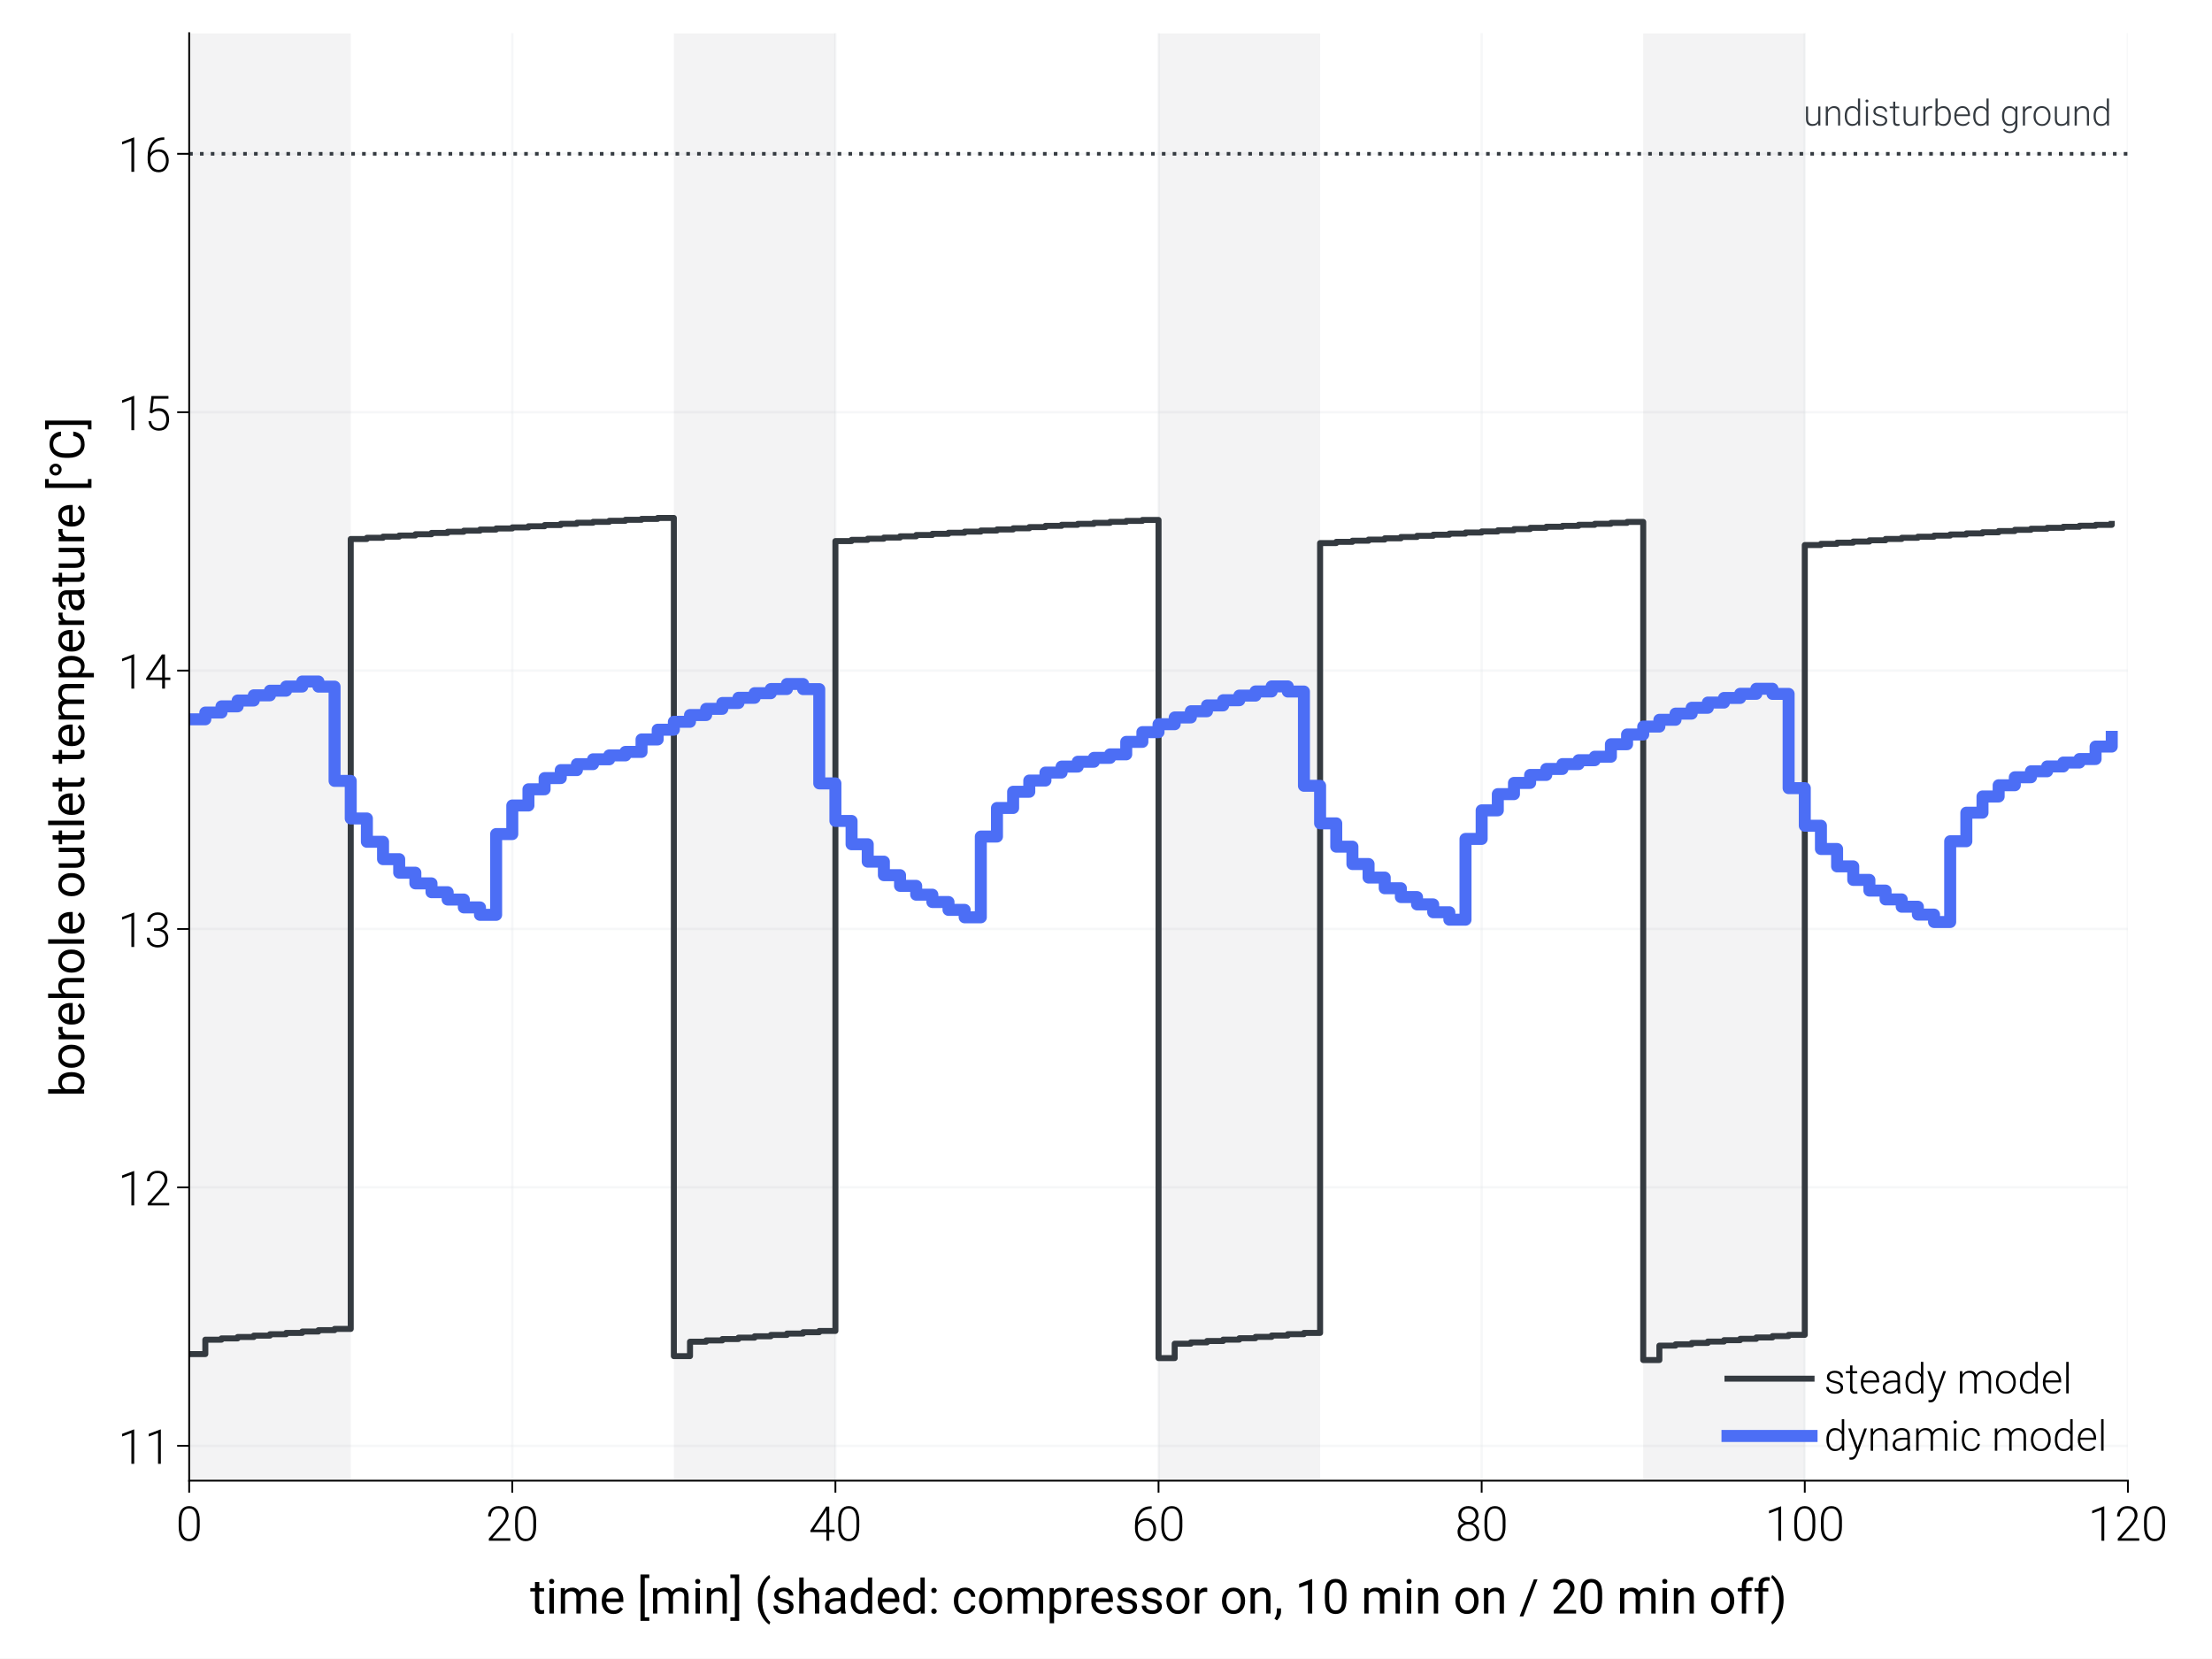
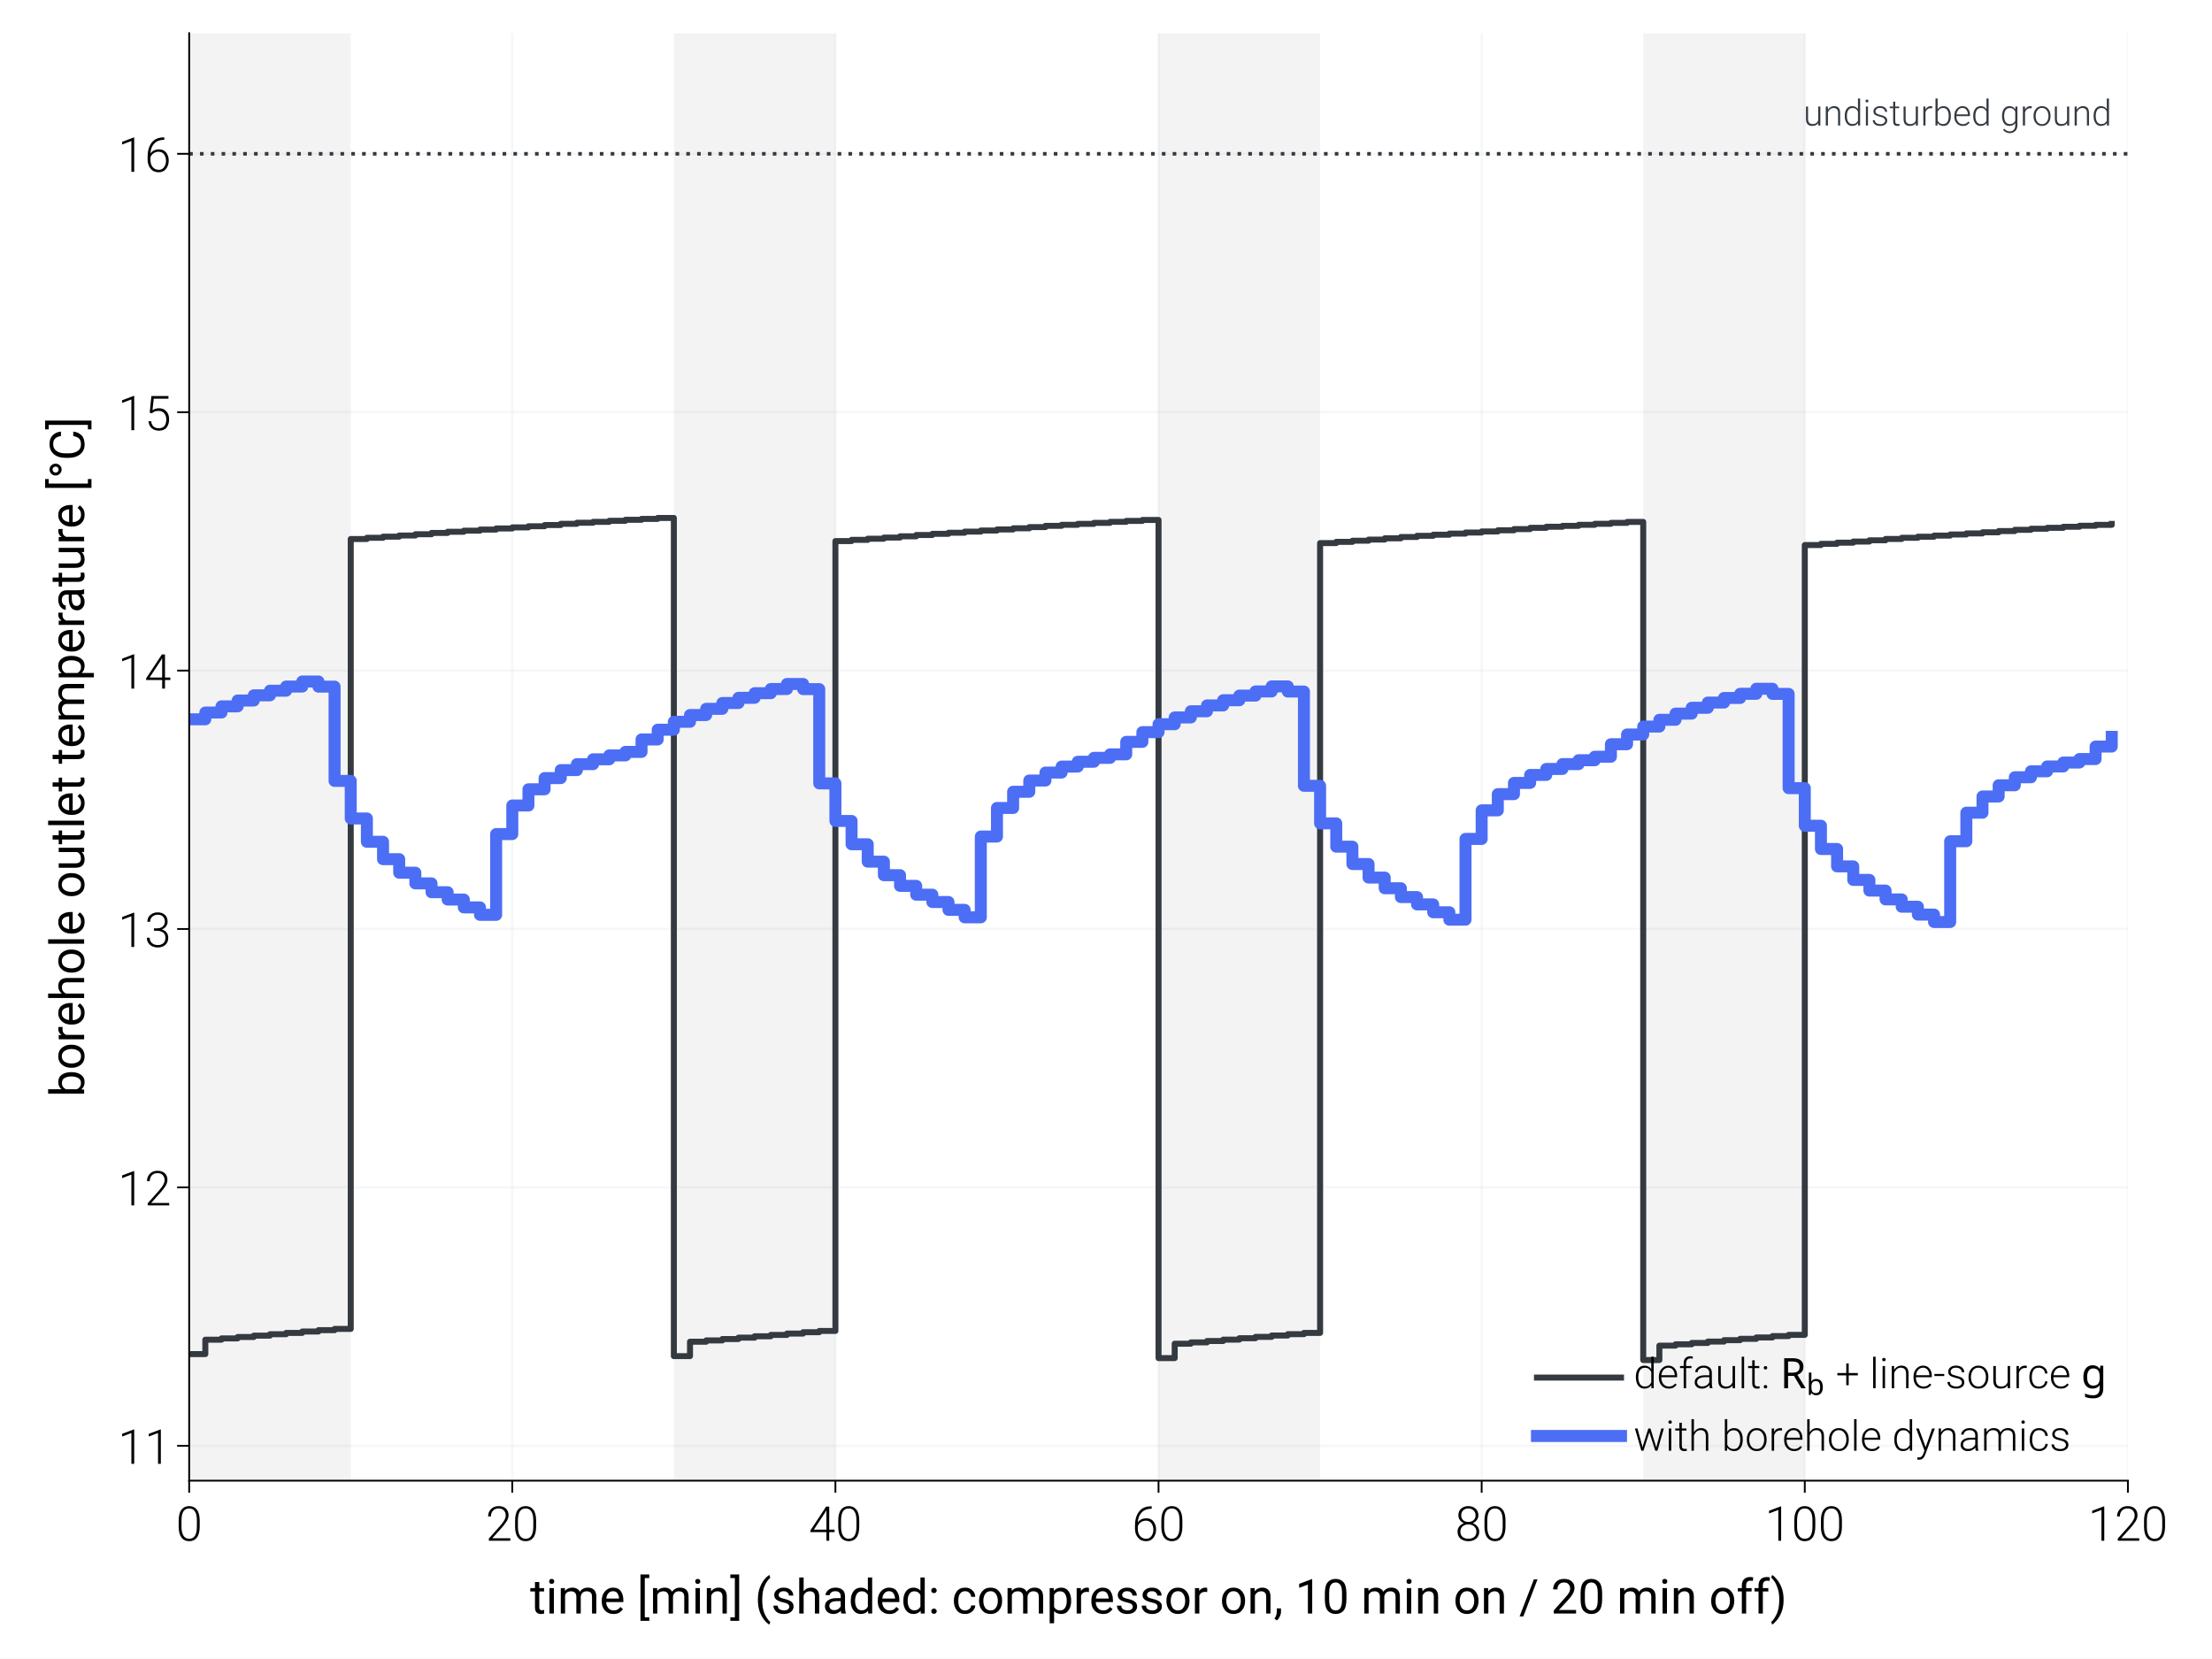
<svg xmlns="http://www.w3.org/2000/svg" xmlns:xlink="http://www.w3.org/1999/xlink" width="368.4pt" height="276.24pt" viewBox="0 0 368.4 276.24" version="1.1">
  <defs>
    <style type="text/css">*{stroke-linejoin: round; stroke-linecap: butt}</style>
  </defs>
  <g id="figure_1">
    <g id="patch_1">
      <path d="M 0 276.24  L 368.4 276.24  L 368.4 0  L 0 0  z " style="fill: #ffffff" />
    </g>
    <g id="axes_1">
      <g id="patch_2">
        <path d="M 31.506 246.6  L 354.394 246.6  L 354.394 5.525  L 31.506 5.525  z " style="fill: #ffffff" />
      </g>
      <g id="matplotlib.axis_1">
        <g id="xtick_1">
          <g id="line2d_1">
            <path d="M 31.506 246.6  L 31.506 5.525  " clip-path="url(#pab0435eeef)" style="fill: none; stroke: #dee2e6; stroke-opacity: 0.25; stroke-width: 0.4; stroke-linecap: square" />
          </g>
          <g id="line2d_2">
            <defs>
              <path id="m72dfc59abe" d="M 0 0  L 0 2  " style="stroke: #000000; stroke-width: 0.3" />
            </defs>
            <g>
              <use xlink:href="#m72dfc59abe" x="31.506" y="246.6" style="stroke: #000000; stroke-width: 0.3" />
            </g>
          </g>
          <g id="text_1">
            <text style="font-weight: 300; font-size: 8px; font-family: 'Roboto', 'Lato', 'Inter', 'Open Sans', 'Arial', 'Helvetica', 'Paperlogy', 'Noto Sans CJK KR', 'Pretendard', 'Gothic A1', 'Freesentation', 'AppleGothic', 'Malgun Gothic', sans-serif; text-anchor: middle" x="31.506" y="256.6" transform="rotate(-0 31.5055 256.5996)">0</text>
          </g>
        </g>
        <g id="xtick_2">
          <g id="line2d_3">
            <path d="M 85.32 246.6  L 85.32 5.525  " clip-path="url(#pab0435eeef)" style="fill: none; stroke: #dee2e6; stroke-opacity: 0.25; stroke-width: 0.4; stroke-linecap: square" />
          </g>
          <g id="line2d_4">
            <g>
              <use xlink:href="#m72dfc59abe" x="85.32" y="246.6" style="stroke: #000000; stroke-width: 0.3" />
            </g>
          </g>
          <g id="text_2">
            <text style="font-weight: 300; font-size: 8px; font-family: 'Roboto', 'Lato', 'Inter', 'Open Sans', 'Arial', 'Helvetica', 'Paperlogy', 'Noto Sans CJK KR', 'Pretendard', 'Gothic A1', 'Freesentation', 'AppleGothic', 'Malgun Gothic', sans-serif; text-anchor: middle" x="85.32" y="256.6" transform="rotate(-0 85.32033 256.5996)">20</text>
          </g>
        </g>
        <g id="xtick_3">
          <g id="line2d_5">
            <path d="M 139.135 246.6  L 139.135 5.525  " clip-path="url(#pab0435eeef)" style="fill: none; stroke: #dee2e6; stroke-opacity: 0.25; stroke-width: 0.4; stroke-linecap: square" />
          </g>
          <g id="line2d_6">
            <g>
              <use xlink:href="#m72dfc59abe" x="139.135" y="246.6" style="stroke: #000000; stroke-width: 0.3" />
            </g>
          </g>
          <g id="text_3">
            <text style="font-weight: 300; font-size: 8px; font-family: 'Roboto', 'Lato', 'Inter', 'Open Sans', 'Arial', 'Helvetica', 'Paperlogy', 'Noto Sans CJK KR', 'Pretendard', 'Gothic A1', 'Freesentation', 'AppleGothic', 'Malgun Gothic', sans-serif; text-anchor: middle" x="139.135" y="256.6" transform="rotate(-0 139.1352 256.5996)">40</text>
          </g>
        </g>
        <g id="xtick_4">
          <g id="line2d_7">
            <path d="M 192.95 246.6  L 192.95 5.525  " clip-path="url(#pab0435eeef)" style="fill: none; stroke: #dee2e6; stroke-opacity: 0.25; stroke-width: 0.4; stroke-linecap: square" />
          </g>
          <g id="line2d_8">
            <g>
              <use xlink:href="#m72dfc59abe" x="192.95" y="246.6" style="stroke: #000000; stroke-width: 0.3" />
            </g>
          </g>
          <g id="text_4">
            <text style="font-weight: 300; font-size: 8px; font-family: 'Roboto', 'Lato', 'Inter', 'Open Sans', 'Arial', 'Helvetica', 'Paperlogy', 'Noto Sans CJK KR', 'Pretendard', 'Gothic A1', 'Freesentation', 'AppleGothic', 'Malgun Gothic', sans-serif; text-anchor: middle" x="192.95" y="256.6" transform="rotate(-0 192.95 256.5996)">60</text>
          </g>
        </g>
        <g id="xtick_5">
          <g id="line2d_9">
            <path d="M 246.765 246.6  L 246.765 5.525  " clip-path="url(#pab0435eeef)" style="fill: none; stroke: #dee2e6; stroke-opacity: 0.25; stroke-width: 0.4; stroke-linecap: square" />
          </g>
          <g id="line2d_10">
            <g>
              <use xlink:href="#m72dfc59abe" x="246.765" y="246.6" style="stroke: #000000; stroke-width: 0.3" />
            </g>
          </g>
          <g id="text_5">
            <text style="font-weight: 300; font-size: 8px; font-family: 'Roboto', 'Lato', 'Inter', 'Open Sans', 'Arial', 'Helvetica', 'Paperlogy', 'Noto Sans CJK KR', 'Pretendard', 'Gothic A1', 'Freesentation', 'AppleGothic', 'Malgun Gothic', sans-serif; text-anchor: middle" x="246.765" y="256.6" transform="rotate(-0 246.7648 256.5996)">80</text>
          </g>
        </g>
        <g id="xtick_6">
          <g id="line2d_11">
            <path d="M 300.58 246.6  L 300.58 5.525  " clip-path="url(#pab0435eeef)" style="fill: none; stroke: #dee2e6; stroke-opacity: 0.25; stroke-width: 0.4; stroke-linecap: square" />
          </g>
          <g id="line2d_12">
            <g>
              <use xlink:href="#m72dfc59abe" x="300.58" y="246.6" style="stroke: #000000; stroke-width: 0.3" />
            </g>
          </g>
          <g id="text_6">
            <text style="font-weight: 300; font-size: 8px; font-family: 'Roboto', 'Lato', 'Inter', 'Open Sans', 'Arial', 'Helvetica', 'Paperlogy', 'Noto Sans CJK KR', 'Pretendard', 'Gothic A1', 'Freesentation', 'AppleGothic', 'Malgun Gothic', sans-serif; text-anchor: middle" x="300.58" y="256.6" transform="rotate(-0 300.5797 256.5996)">100</text>
          </g>
        </g>
        <g id="xtick_7">
          <g id="line2d_13">
            <path d="M 354.394 246.6  L 354.394 5.525  " clip-path="url(#pab0435eeef)" style="fill: none; stroke: #dee2e6; stroke-opacity: 0.25; stroke-width: 0.4; stroke-linecap: square" />
          </g>
          <g id="line2d_14">
            <g>
              <use xlink:href="#m72dfc59abe" x="354.394" y="246.6" style="stroke: #000000; stroke-width: 0.3" />
            </g>
          </g>
          <g id="text_7">
            <text style="font-weight: 300; font-size: 8px; font-family: 'Roboto', 'Lato', 'Inter', 'Open Sans', 'Arial', 'Helvetica', 'Paperlogy', 'Noto Sans CJK KR', 'Pretendard', 'Gothic A1', 'Freesentation', 'AppleGothic', 'Malgun Gothic', sans-serif; text-anchor: middle" x="354.394" y="256.6" transform="rotate(-0 354.3945 256.5996)">120</text>
          </g>
        </g>
        <g id="text_8">
          <text style="font-size: 8px; font-family: 'Roboto', 'Lato', 'Inter', 'Open Sans', 'Arial', 'Helvetica', 'Paperlogy', 'Noto Sans CJK KR', 'Pretendard', 'Gothic A1', 'Freesentation', 'AppleGothic', 'Malgun Gothic', sans-serif; text-anchor: middle" x="192.95" y="268.725" transform="rotate(-0 192.95 268.7246)">time [min] (shaded: compressor on, 10 min on / 20 min off)</text>
        </g>
      </g>
      <g id="matplotlib.axis_2">
        <g id="ytick_1">
          <g id="line2d_15">
            <path d="M 31.506 240.79  L 354.394 240.79  " clip-path="url(#pab0435eeef)" style="fill: none; stroke: #dee2e6; stroke-opacity: 0.25; stroke-width: 0.4; stroke-linecap: square" />
          </g>
          <g id="line2d_16">
            <defs>
              <path id="mcdb739a64f" d="M 0 0  L -2 0  " style="stroke: #000000; stroke-width: 0.3" />
            </defs>
            <g>
              <use xlink:href="#mcdb739a64f" x="31.506" y="240.79" style="stroke: #000000; stroke-width: 0.3" />
            </g>
          </g>
          <g id="text_9">
            <text style="font-weight: 300; font-size: 8px; font-family: 'Roboto', 'Lato', 'Inter', 'Open Sans', 'Arial', 'Helvetica', 'Paperlogy', 'Noto Sans CJK KR', 'Pretendard', 'Gothic A1', 'Freesentation', 'AppleGothic', 'Malgun Gothic', sans-serif; text-anchor: end" x="28.506" y="243.79" transform="rotate(-0 28.5055 243.7901)">11</text>
          </g>
        </g>
        <g id="ytick_2">
          <g id="line2d_17">
            <path d="M 31.506 197.755  L 354.394 197.755  " clip-path="url(#pab0435eeef)" style="fill: none; stroke: #dee2e6; stroke-opacity: 0.25; stroke-width: 0.4; stroke-linecap: square" />
          </g>
          <g id="line2d_18">
            <g>
              <use xlink:href="#mcdb739a64f" x="31.506" y="197.755" style="stroke: #000000; stroke-width: 0.3" />
            </g>
          </g>
          <g id="text_10">
            <text style="font-weight: 300; font-size: 8px; font-family: 'Roboto', 'Lato', 'Inter', 'Open Sans', 'Arial', 'Helvetica', 'Paperlogy', 'Noto Sans CJK KR', 'Pretendard', 'Gothic A1', 'Freesentation', 'AppleGothic', 'Malgun Gothic', sans-serif; text-anchor: end" x="28.506" y="200.755" transform="rotate(-0 28.5055 200.7549)">12</text>
          </g>
        </g>
        <g id="ytick_3">
          <g id="line2d_19">
            <path d="M 31.506 154.72  L 354.394 154.72  " clip-path="url(#pab0435eeef)" style="fill: none; stroke: #dee2e6; stroke-opacity: 0.25; stroke-width: 0.4; stroke-linecap: square" />
          </g>
          <g id="line2d_20">
            <g>
              <use xlink:href="#mcdb739a64f" x="31.506" y="154.72" style="stroke: #000000; stroke-width: 0.3" />
            </g>
          </g>
          <g id="text_11">
            <text style="font-weight: 300; font-size: 8px; font-family: 'Roboto', 'Lato', 'Inter', 'Open Sans', 'Arial', 'Helvetica', 'Paperlogy', 'Noto Sans CJK KR', 'Pretendard', 'Gothic A1', 'Freesentation', 'AppleGothic', 'Malgun Gothic', sans-serif; text-anchor: end" x="28.506" y="157.72" transform="rotate(-0 28.5055 157.7198)">13</text>
          </g>
        </g>
        <g id="ytick_4">
          <g id="line2d_21">
            <path d="M 31.506 111.685  L 354.394 111.685  " clip-path="url(#pab0435eeef)" style="fill: none; stroke: #dee2e6; stroke-opacity: 0.25; stroke-width: 0.4; stroke-linecap: square" />
          </g>
          <g id="line2d_22">
            <g>
              <use xlink:href="#mcdb739a64f" x="31.506" y="111.685" style="stroke: #000000; stroke-width: 0.3" />
            </g>
          </g>
          <g id="text_12">
            <text style="font-weight: 300; font-size: 8px; font-family: 'Roboto', 'Lato', 'Inter', 'Open Sans', 'Arial', 'Helvetica', 'Paperlogy', 'Noto Sans CJK KR', 'Pretendard', 'Gothic A1', 'Freesentation', 'AppleGothic', 'Malgun Gothic', sans-serif; text-anchor: end" x="28.506" y="114.685" transform="rotate(-0 28.5055 114.6846)">14</text>
          </g>
        </g>
        <g id="ytick_5">
          <g id="line2d_23">
            <path d="M 31.506 68.65  L 354.394 68.65  " clip-path="url(#pab0435eeef)" style="fill: none; stroke: #dee2e6; stroke-opacity: 0.25; stroke-width: 0.4; stroke-linecap: square" />
          </g>
          <g id="line2d_24">
            <g>
              <use xlink:href="#mcdb739a64f" x="31.506" y="68.65" style="stroke: #000000; stroke-width: 0.3" />
            </g>
          </g>
          <g id="text_13">
            <text style="font-weight: 300; font-size: 8px; font-family: 'Roboto', 'Lato', 'Inter', 'Open Sans', 'Arial', 'Helvetica', 'Paperlogy', 'Noto Sans CJK KR', 'Pretendard', 'Gothic A1', 'Freesentation', 'AppleGothic', 'Malgun Gothic', sans-serif; text-anchor: end" x="28.506" y="71.65" transform="rotate(-0 28.5055 71.64951)">15</text>
          </g>
        </g>
        <g id="ytick_6">
          <g id="line2d_25">
            <path d="M 31.506 25.614  L 354.394 25.614  " clip-path="url(#pab0435eeef)" style="fill: none; stroke: #dee2e6; stroke-opacity: 0.25; stroke-width: 0.4; stroke-linecap: square" />
          </g>
          <g id="line2d_26">
            <g>
              <use xlink:href="#mcdb739a64f" x="31.506" y="25.614" style="stroke: #000000; stroke-width: 0.3" />
            </g>
          </g>
          <g id="text_14">
            <text style="font-weight: 300; font-size: 8px; font-family: 'Roboto', 'Lato', 'Inter', 'Open Sans', 'Arial', 'Helvetica', 'Paperlogy', 'Noto Sans CJK KR', 'Pretendard', 'Gothic A1', 'Freesentation', 'AppleGothic', 'Malgun Gothic', sans-serif; text-anchor: end" x="28.506" y="28.614" transform="rotate(-0 28.5055 28.61436)">16</text>
          </g>
        </g>
        <g id="text_15">
          <text style="font-size: 8px; font-family: 'Roboto', 'Lato', 'Inter', 'Open Sans', 'Arial', 'Helvetica', 'Paperlogy', 'Noto Sans CJK KR', 'Pretendard', 'Gothic A1', 'Freesentation', 'AppleGothic', 'Malgun Gothic', sans-serif; text-anchor: middle" x="14.013" y="126.062" transform="rotate(-90 14.013 126.0622)">borehole outlet temperature [°C]</text>
        </g>
      </g>
      <g id="patch_3">
        <path d="M 31.506 246.6  L 58.413 246.6  L 58.413 5.525  L 31.506 5.525  z " clip-path="url(#pab0435eeef)" style="fill: #343a40; opacity: 0.06" />
      </g>
      <g id="patch_4">
        <path d="M 112.228 246.6  L 139.135 246.6  L 139.135 5.525  L 112.228 5.525  z " clip-path="url(#pab0435eeef)" style="fill: #343a40; opacity: 0.06" />
      </g>
      <g id="patch_5">
        <path d="M 192.95 246.6  L 219.857 246.6  L 219.857 5.525  L 192.95 5.525  z " clip-path="url(#pab0435eeef)" style="fill: #343a40; opacity: 0.06" />
      </g>
      <g id="patch_6">
        <path d="M 273.672 246.6  L 300.58 246.6  L 300.58 5.525  L 273.672 5.525  z " clip-path="url(#pab0435eeef)" style="fill: #343a40; opacity: 0.06" />
      </g>
      <g id="line2d_27">
        <path d="M 31.506 25.614  L 354.394 25.614  " clip-path="url(#pab0435eeef)" style="fill: none; stroke-dasharray: 0.6,1.2; stroke-dashoffset: 0; stroke: #343a40; stroke-width: 0.6" />
      </g>
      <g id="line2d_28">
        <path d="M 31.506 225.518  L 34.196 225.518  L 34.196 223.12  L 36.887 223.12  L 36.887 222.903  L 39.578 222.903  L 39.578 222.673  L 42.268 222.673  L 42.268 222.442  L 44.959 222.442  L 44.959 222.211  L 47.65 222.211  L 47.65 221.989  L 50.341 221.989  L 50.341 221.76  L 53.031 221.76  L 53.031 221.535  L 55.722 221.535  L 55.722 221.326  L 58.413 221.326  L 58.413 89.77  L 61.104 89.77  L 61.104 89.567  L 63.794 89.567  L 63.794 89.375  L 66.485 89.375  L 66.485 89.187  L 69.176 89.187  L 69.176 88.977  L 71.867 88.977  L 71.867 88.756  L 74.557 88.756  L 74.557 88.56  L 77.248 88.56  L 77.248 88.381  L 79.939 88.381  L 79.939 88.196  L 82.63 88.196  L 82.63 88.013  L 85.32 88.013  L 85.32 87.835  L 88.011 87.835  L 88.011 87.645  L 90.702 87.645  L 90.702 87.445  L 93.393 87.445  L 93.393 87.235  L 96.083 87.235  L 96.083 87.06  L 98.774 87.06  L 98.774 86.91  L 101.465 86.91  L 101.465 86.738  L 104.156 86.738  L 104.156 86.571  L 106.846 86.571  L 106.846 86.419  L 109.537 86.419  L 109.537 86.262  L 112.228 86.262  L 112.228 225.858  L 114.918 225.858  L 114.918 223.459  L 117.609 223.459  L 117.609 223.242  L 120.3 223.242  L 120.3 223.012  L 122.991 223.012  L 122.991 222.782  L 125.681 222.782  L 125.681 222.55  L 128.372 222.55  L 128.372 222.328  L 131.063 222.328  L 131.063 222.099  L 133.754 222.099  L 133.754 221.874  L 136.444 221.874  L 136.444 221.664  L 139.135 221.664  L 139.135 90.115  L 141.826 90.115  L 141.826 89.911  L 144.517 89.911  L 144.517 89.719  L 147.207 89.719  L 147.207 89.531  L 149.898 89.531  L 149.898 89.321  L 152.589 89.321  L 152.589 89.1  L 155.28 89.1  L 155.28 88.904  L 157.97 88.904  L 157.97 88.725  L 160.661 88.725  L 160.661 88.539  L 163.352 88.539  L 163.352 88.356  L 166.043 88.356  L 166.043 88.179  L 168.733 88.179  L 168.733 87.988  L 171.424 87.988  L 171.424 87.786  L 174.115 87.786  L 174.115 87.576  L 176.806 87.576  L 176.806 87.401  L 179.496 87.401  L 179.496 87.249  L 182.187 87.249  L 182.187 87.077  L 184.878 87.077  L 184.878 86.908  L 187.569 86.908  L 187.569 86.755  L 190.259 86.755  L 190.259 86.597  L 192.95 86.597  L 192.95 226.187  L 195.641 226.187  L 195.641 223.787  L 198.331 223.787  L 198.331 223.57  L 201.022 223.57  L 201.022 223.339  L 203.713 223.339  L 203.713 223.109  L 206.404 223.109  L 206.404 222.877  L 209.094 222.877  L 209.094 222.655  L 211.785 222.655  L 211.785 222.426  L 214.476 222.426  L 214.476 222.201  L 217.167 222.201  L 217.167 221.991  L 219.857 221.991  L 219.857 90.447  L 222.548 90.447  L 222.548 90.244  L 225.239 90.244  L 225.239 90.052  L 227.93 90.052  L 227.93 89.864  L 230.62 89.864  L 230.62 89.654  L 233.311 89.654  L 233.311 89.432  L 236.002 89.432  L 236.002 89.237  L 238.693 89.237  L 238.693 89.058  L 241.383 89.058  L 241.383 88.872  L 244.074 88.872  L 244.074 88.689  L 246.765 88.689  L 246.765 88.512  L 249.456 88.512  L 249.456 88.321  L 252.146 88.321  L 252.146 88.118  L 254.837 88.118  L 254.837 87.907  L 257.528 87.907  L 257.528 87.731  L 260.219 87.731  L 260.219 87.579  L 262.909 87.579  L 262.909 87.406  L 265.6 87.406  L 265.6 87.237  L 268.291 87.237  L 268.291 87.083  L 270.982 87.083  L 270.982 86.925  L 273.672 86.925  L 273.672 226.51  L 276.363 226.51  L 276.363 224.11  L 279.054 224.11  L 279.054 223.893  L 281.744 223.893  L 281.744 223.662  L 284.435 223.662  L 284.435 223.432  L 287.126 223.432  L 287.126 223.2  L 289.817 223.2  L 289.817 222.978  L 292.507 222.978  L 292.507 222.748  L 295.198 222.748  L 295.198 222.523  L 297.889 222.523  L 297.889 222.313  L 300.58 222.313  L 300.58 90.775  L 303.27 90.775  L 303.27 90.572  L 305.961 90.572  L 305.961 90.38  L 308.652 90.38  L 308.652 90.192  L 311.343 90.192  L 311.343 89.982  L 314.033 89.982  L 314.033 89.76  L 316.724 89.76  L 316.724 89.565  L 319.415 89.565  L 319.415 89.386  L 322.106 89.386  L 322.106 89.2  L 324.796 89.2  L 324.796 89.017  L 327.487 89.017  L 327.487 88.84  L 330.178 88.84  L 330.178 88.649  L 332.869 88.649  L 332.869 88.446  L 335.559 88.446  L 335.559 88.235  L 338.25 88.235  L 338.25 88.058  L 340.941 88.058  L 340.941 87.907  L 343.632 87.907  L 343.632 87.734  L 346.322 87.734  L 346.322 87.565  L 349.013 87.565  L 349.013 87.411  L 351.704 87.411  L 351.704 87.252  L 351.704 87.252  " clip-path="url(#pab0435eeef)" style="fill: none; stroke: #343a40; stroke-linecap: square" />
      </g>
      <g id="line2d_29">
        <path d="M 31.506 119.798  L 34.196 119.798  L 34.196 118.671  L 36.887 118.671  L 36.887 117.64  L 39.578 117.64  L 39.578 116.668  L 42.268 116.668  L 42.268 115.803  L 44.959 115.803  L 44.959 115.033  L 47.65 115.033  L 47.65 114.341  L 50.341 114.341  L 50.341 113.5  L 53.031 113.5  L 53.031 114.356  L 55.722 114.356  L 55.722 130.056  L 58.413 130.056  L 58.413 136.314  L 61.104 136.314  L 61.104 140.194  L 63.794 140.194  L 63.794 143.09  L 66.485 143.09  L 66.485 145.344  L 69.176 145.344  L 69.176 147.124  L 71.867 147.124  L 71.867 148.594  L 74.557 148.594  L 74.557 149.815  L 77.248 149.815  L 77.248 151.125  L 79.939 151.125  L 79.939 152.363  L 82.63 152.363  L 82.63 138.911  L 85.32 138.911  L 85.32 134.152  L 88.011 134.152  L 88.011 131.455  L 90.702 131.455  L 90.702 129.587  L 93.393 129.587  L 93.393 128.258  L 96.083 128.258  L 96.083 127.263  L 98.774 127.263  L 98.774 126.459  L 101.465 126.459  L 101.465 125.811  L 104.156 125.811  L 104.156 125.228  L 106.846 125.228  L 106.846 123.151  L 109.537 123.151  L 109.537 121.53  L 112.228 121.53  L 112.228 120.212  L 114.918 120.212  L 114.918 119.086  L 117.609 119.086  L 117.609 118.055  L 120.3 118.055  L 120.3 117.082  L 122.991 117.082  L 122.991 116.217  L 125.681 116.217  L 125.681 115.448  L 128.372 115.448  L 128.372 114.756  L 131.063 114.756  L 131.063 113.915  L 133.754 113.915  L 133.754 114.77  L 136.444 114.77  L 136.444 130.47  L 139.135 130.47  L 139.135 136.727  L 141.826 136.727  L 141.826 140.607  L 144.517 140.607  L 144.517 143.502  L 147.207 143.502  L 147.207 145.757  L 149.898 145.757  L 149.898 147.536  L 152.589 147.536  L 152.589 149.006  L 155.28 149.006  L 155.28 150.227  L 157.97 150.227  L 157.97 151.536  L 160.661 151.536  L 160.661 152.774  L 163.352 152.774  L 163.352 139.323  L 166.043 139.323  L 166.043 134.565  L 168.733 134.565  L 168.733 131.867  L 171.424 131.867  L 171.424 129.997  L 174.115 129.997  L 174.115 128.668  L 176.806 128.668  L 176.806 127.673  L 179.496 127.673  L 179.496 126.867  L 182.187 126.867  L 182.187 126.218  L 184.878 126.218  L 184.878 125.634  L 187.569 125.634  L 187.569 123.556  L 190.259 123.556  L 190.259 121.934  L 192.95 121.934  L 192.95 120.615  L 195.641 120.615  L 195.641 119.488  L 198.331 119.488  L 198.331 118.457  L 201.022 118.457  L 201.022 117.484  L 203.713 117.484  L 203.713 116.619  L 206.404 116.619  L 206.404 115.85  L 209.094 115.85  L 209.094 115.158  L 211.785 115.158  L 211.785 114.317  L 214.476 114.317  L 214.476 115.173  L 217.167 115.173  L 217.167 130.871  L 219.857 130.871  L 219.857 137.128  L 222.548 137.128  L 222.548 141.007  L 225.239 141.007  L 225.239 143.902  L 227.93 143.902  L 227.93 146.155  L 230.62 146.155  L 230.62 147.935  L 233.311 147.935  L 233.311 149.404  L 236.002 149.404  L 236.002 150.624  L 238.693 150.624  L 238.693 151.932  L 241.383 151.932  L 241.383 153.17  L 244.074 153.17  L 244.074 139.718  L 246.765 139.718  L 246.765 134.96  L 249.456 134.96  L 249.456 132.262  L 252.146 132.262  L 252.146 130.393  L 254.837 130.393  L 254.837 129.062  L 257.528 129.062  L 257.528 128.066  L 260.219 128.066  L 260.219 127.26  L 262.909 127.26  L 262.909 126.611  L 265.6 126.611  L 265.6 126.027  L 268.291 126.027  L 268.291 123.948  L 270.982 123.948  L 270.982 122.326  L 273.672 122.326  L 273.672 121.006  L 276.363 121.006  L 276.363 119.879  L 279.054 119.879  L 279.054 118.848  L 281.744 118.848  L 281.744 117.876  L 284.435 117.876  L 284.435 117.011  L 287.126 117.011  L 287.126 116.242  L 289.817 116.242  L 289.817 115.55  L 292.507 115.55  L 292.507 114.709  L 295.198 114.709  L 295.198 115.565  L 297.889 115.565  L 297.889 131.262  L 300.58 131.262  L 300.58 137.519  L 303.27 137.519  L 303.27 141.397  L 305.961 141.397  L 305.961 144.292  L 308.652 144.292  L 308.652 146.545  L 311.343 146.545  L 311.343 148.324  L 314.033 148.324  L 314.033 149.793  L 316.724 149.793  L 316.724 151.012  L 319.415 151.012  L 319.415 152.321  L 322.106 152.321  L 322.106 153.558  L 324.796 153.558  L 324.796 140.107  L 327.487 140.107  L 327.487 135.349  L 330.178 135.349  L 330.178 132.651  L 332.869 132.651  L 332.869 130.781  L 335.559 130.781  L 335.559 129.451  L 338.25 129.451  L 338.25 128.455  L 340.941 128.455  L 340.941 127.649  L 343.632 127.649  L 343.632 126.999  L 346.322 126.999  L 346.322 126.415  L 349.013 126.415  L 349.013 124.337  L 351.704 124.337  L 351.704 122.715  L 351.704 122.715  " clip-path="url(#pab0435eeef)" style="fill: none; stroke: #4c6ef5; stroke-width: 2; stroke-linecap: square" />
      </g>
      <g id="patch_7">
        <path d="M 31.506 246.6  L 31.506 5.525  " style="fill: none; stroke: #000000; stroke-width: 0.3; stroke-linejoin: miter; stroke-linecap: square" />
      </g>
      <g id="patch_8">
        <path d="M 31.506 246.6  L 354.394 246.6  " style="fill: none; stroke: #000000; stroke-width: 0.3; stroke-linejoin: miter; stroke-linecap: square" />
      </g>
      <g id="text_16">
        <text style="font-weight: 300; font-size: 6px; font-family: 'Roboto', 'Lato', 'Inter', 'Open Sans', 'Arial', 'Helvetica', 'Paperlogy', 'Noto Sans CJK KR', 'Pretendard', 'Gothic A1', 'Freesentation', 'AppleGothic', 'Malgun Gothic', sans-serif; text-anchor: end; fill: #343a40" x="351.704" y="20.909" transform="rotate(-0 351.7038 20.90874)">undisturbed ground</text>
      </g>
      <g id="legend_1">
        <g id="line2d_30">
-           <path d="M 287.706 229.611  L 294.706 229.611  L 294.706 229.611  L 301.706 229.611  L 301.706 229.611  " style="fill: none; stroke: #343a40; stroke-linecap: square" />
+           <path d="M 255.975 229.426  L 262.974 229.426  L 262.974 229.426  L 269.974 229.426  L 269.974 229.426  " style="fill: none; stroke: #343a40; stroke-linecap: square" />
        </g>
        <g id="text_17">
-           <text style="font-weight: 300; font-size: 7px; font-family: 'Roboto', 'Lato', 'Inter', 'Open Sans', 'Arial', 'Helvetica', 'Paperlogy', 'Noto Sans CJK KR', 'Pretendard', 'Gothic A1', 'Freesentation', 'AppleGothic', 'Malgun Gothic', sans-serif; text-anchor: start" x="303.806" y="232.061" transform="rotate(-0 303.8064 232.0615)">steady model</text>
+           <g transform="translate(272.0745 231.8755)">
+             <text>
+               <tspan x="0" y="-0.672" style="font-weight: 300; font-size: 7px; font-family: 'Roboto'">d</tspan>
+               <tspan x="3.89" y="-0.672" style="font-weight: 300; font-size: 7px; font-family: 'Roboto'">e</tspan>
+               <tspan x="7.506" y="-0.672" style="font-weight: 300; font-size: 7px; font-family: 'Roboto'">f</tspan>
+               <tspan x="9.823" y="-0.672" style="font-weight: 300; font-size: 7px; font-family: 'Roboto'">a</tspan>
+               <tspan x="13.573" y="-0.672" style="font-weight: 300; font-size: 7px; font-family: 'Roboto'">u</tspan>
+               <tspan x="17.418" y="-0.672" style="font-weight: 300; font-size: 7px; font-family: 'Roboto'">l</tspan>
+               <tspan x="18.987" y="-0.672" style="font-weight: 300; font-size: 7px; font-family: 'Roboto'">t</tspan>
+               <tspan x="21.236" y="-0.672" style="font-weight: 300; font-size: 7px; font-family: 'Roboto'">:</tspan>
+               <tspan x="22.706" y="-0.672" style="font-weight: 300; font-size: 7px; font-family: 'Roboto'"> </tspan>
+               <tspan x="31.963" y="-0.672" style="font-weight: 300; font-size: 7px; font-family: 'Roboto'"> </tspan>
+               <tspan x="33.665" y="-0.672" style="font-weight: 300; font-size: 7px; font-family: 'Roboto'">+</tspan>
+               <tspan x="37.616" y="-0.672" style="font-weight: 300; font-size: 7px; font-family: 'Roboto'"> </tspan>
+               <tspan x="39.318" y="-0.672" style="font-weight: 300; font-size: 7px; font-family: 'Roboto'">l</tspan>
+               <tspan x="40.887" y="-0.672" style="font-weight: 300; font-size: 7px; font-family: 'Roboto'">i</tspan>
+               <tspan x="42.456" y="-0.672" style="font-weight: 300; font-size: 7px; font-family: 'Roboto'">n</tspan>
+               <tspan x="46.301" y="-0.672" style="font-weight: 300; font-size: 7px; font-family: 'Roboto'">e</tspan>
+               <tspan x="49.917" y="-0.672" style="font-weight: 300; font-size: 7px; font-family: 'Roboto'">-</tspan>
+               <tspan x="51.92" y="-0.672" style="font-weight: 300; font-size: 7px; font-family: 'Roboto'">s</tspan>
+               <tspan x="55.465" y="-0.672" style="font-weight: 300; font-size: 7px; font-family: 'Roboto'">o</tspan>
+               <tspan x="59.385" y="-0.672" style="font-weight: 300; font-size: 7px; font-family: 'Roboto'">u</tspan>
+               <tspan x="63.23" y="-0.672" style="font-weight: 300; font-size: 7px; font-family: 'Roboto'">r</tspan>
+               <tspan x="65.585" y="-0.672" style="font-weight: 300; font-size: 7px; font-family: 'Roboto'">c</tspan>
+               <tspan x="69.191" y="-0.672" style="font-weight: 300; font-size: 7px; font-family: 'Roboto'">e</tspan>
+               <tspan x="72.807" y="-0.672" style="font-weight: 300; font-size: 7px; font-family: 'Roboto'"> </tspan>
+               <tspan x="24.408" y="-0.672" style="font-size: 7px; font-family: 'Noto Sans Math'">R</tspan>
+               <tspan x="74.51" y="-0.672" style="font-size: 7px; font-family: 'Noto Sans Math'">g</tspan>
+               <tspan x="28.762" y="0.453" style="font-size: 4.9px; font-family: 'Noto Sans Math'">b</tspan>
+             </text>
+           </g>
        </g>
        <g id="line2d_31">
-           <path d="M 287.706 239.156  L 294.706 239.156  L 294.706 239.156  L 301.706 239.156  L 301.706 239.156  " style="fill: none; stroke: #4c6ef5; stroke-width: 2; stroke-linecap: square" />
+           <path d="M 255.975 239.156  L 262.974 239.156  L 262.974 239.156  L 269.974 239.156  L 269.974 239.156  " style="fill: none; stroke: #4c6ef5; stroke-width: 2; stroke-linecap: square" />
        </g>
        <g id="text_18">
-           <text style="font-weight: 300; font-size: 7px; font-family: 'Roboto', 'Lato', 'Inter', 'Open Sans', 'Arial', 'Helvetica', 'Paperlogy', 'Noto Sans CJK KR', 'Pretendard', 'Gothic A1', 'Freesentation', 'AppleGothic', 'Malgun Gothic', sans-serif; text-anchor: start" x="303.806" y="241.606" transform="rotate(-0 303.8064 241.6055)">dynamic model</text>
+           <text style="font-weight: 300; font-size: 7px; font-family: 'Roboto', 'Lato', 'Inter', 'Open Sans', 'Arial', 'Helvetica', 'Paperlogy', 'Noto Sans CJK KR', 'Pretendard', 'Gothic A1', 'Freesentation', 'AppleGothic', 'Malgun Gothic', sans-serif; text-anchor: start" x="272.075" y="241.606" transform="rotate(-0 272.0745 241.6055)">with borehole dynamics</text>
        </g>
      </g>
    </g>
  </g>
  <defs>
    <clipPath id="pab0435eeef">
      <rect x="31.506" y="5.525" width="322.889" height="241.075" />
    </clipPath>
  </defs>
</svg>
